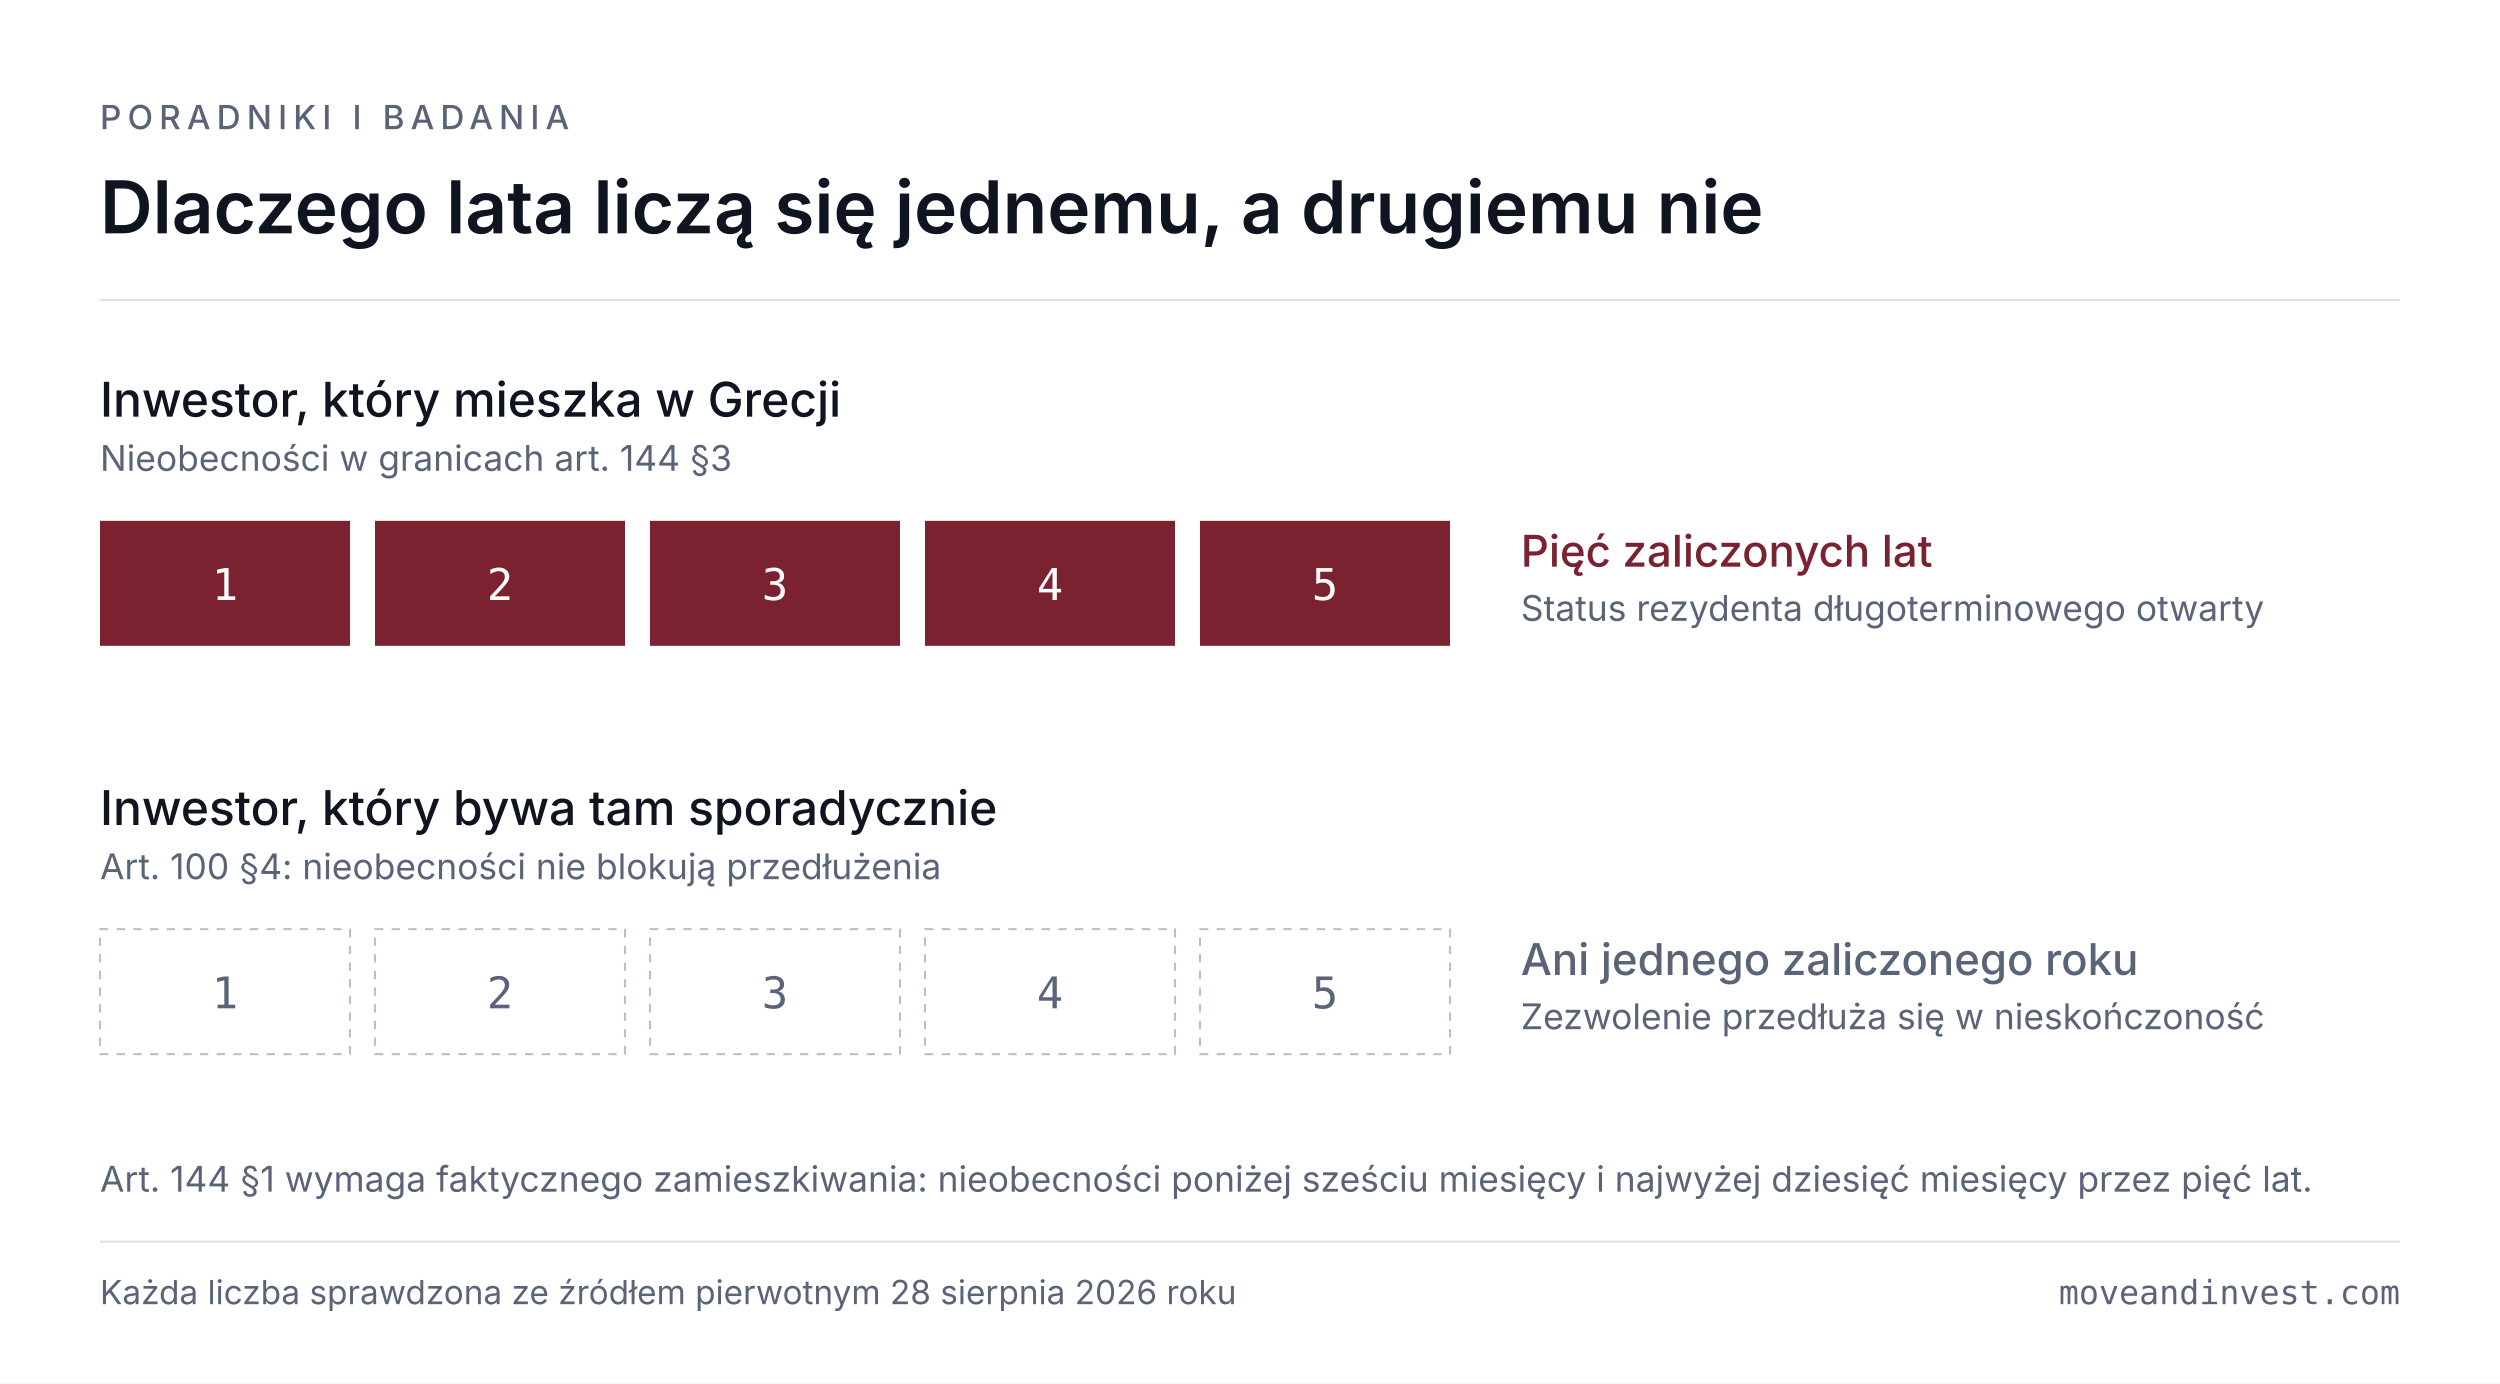
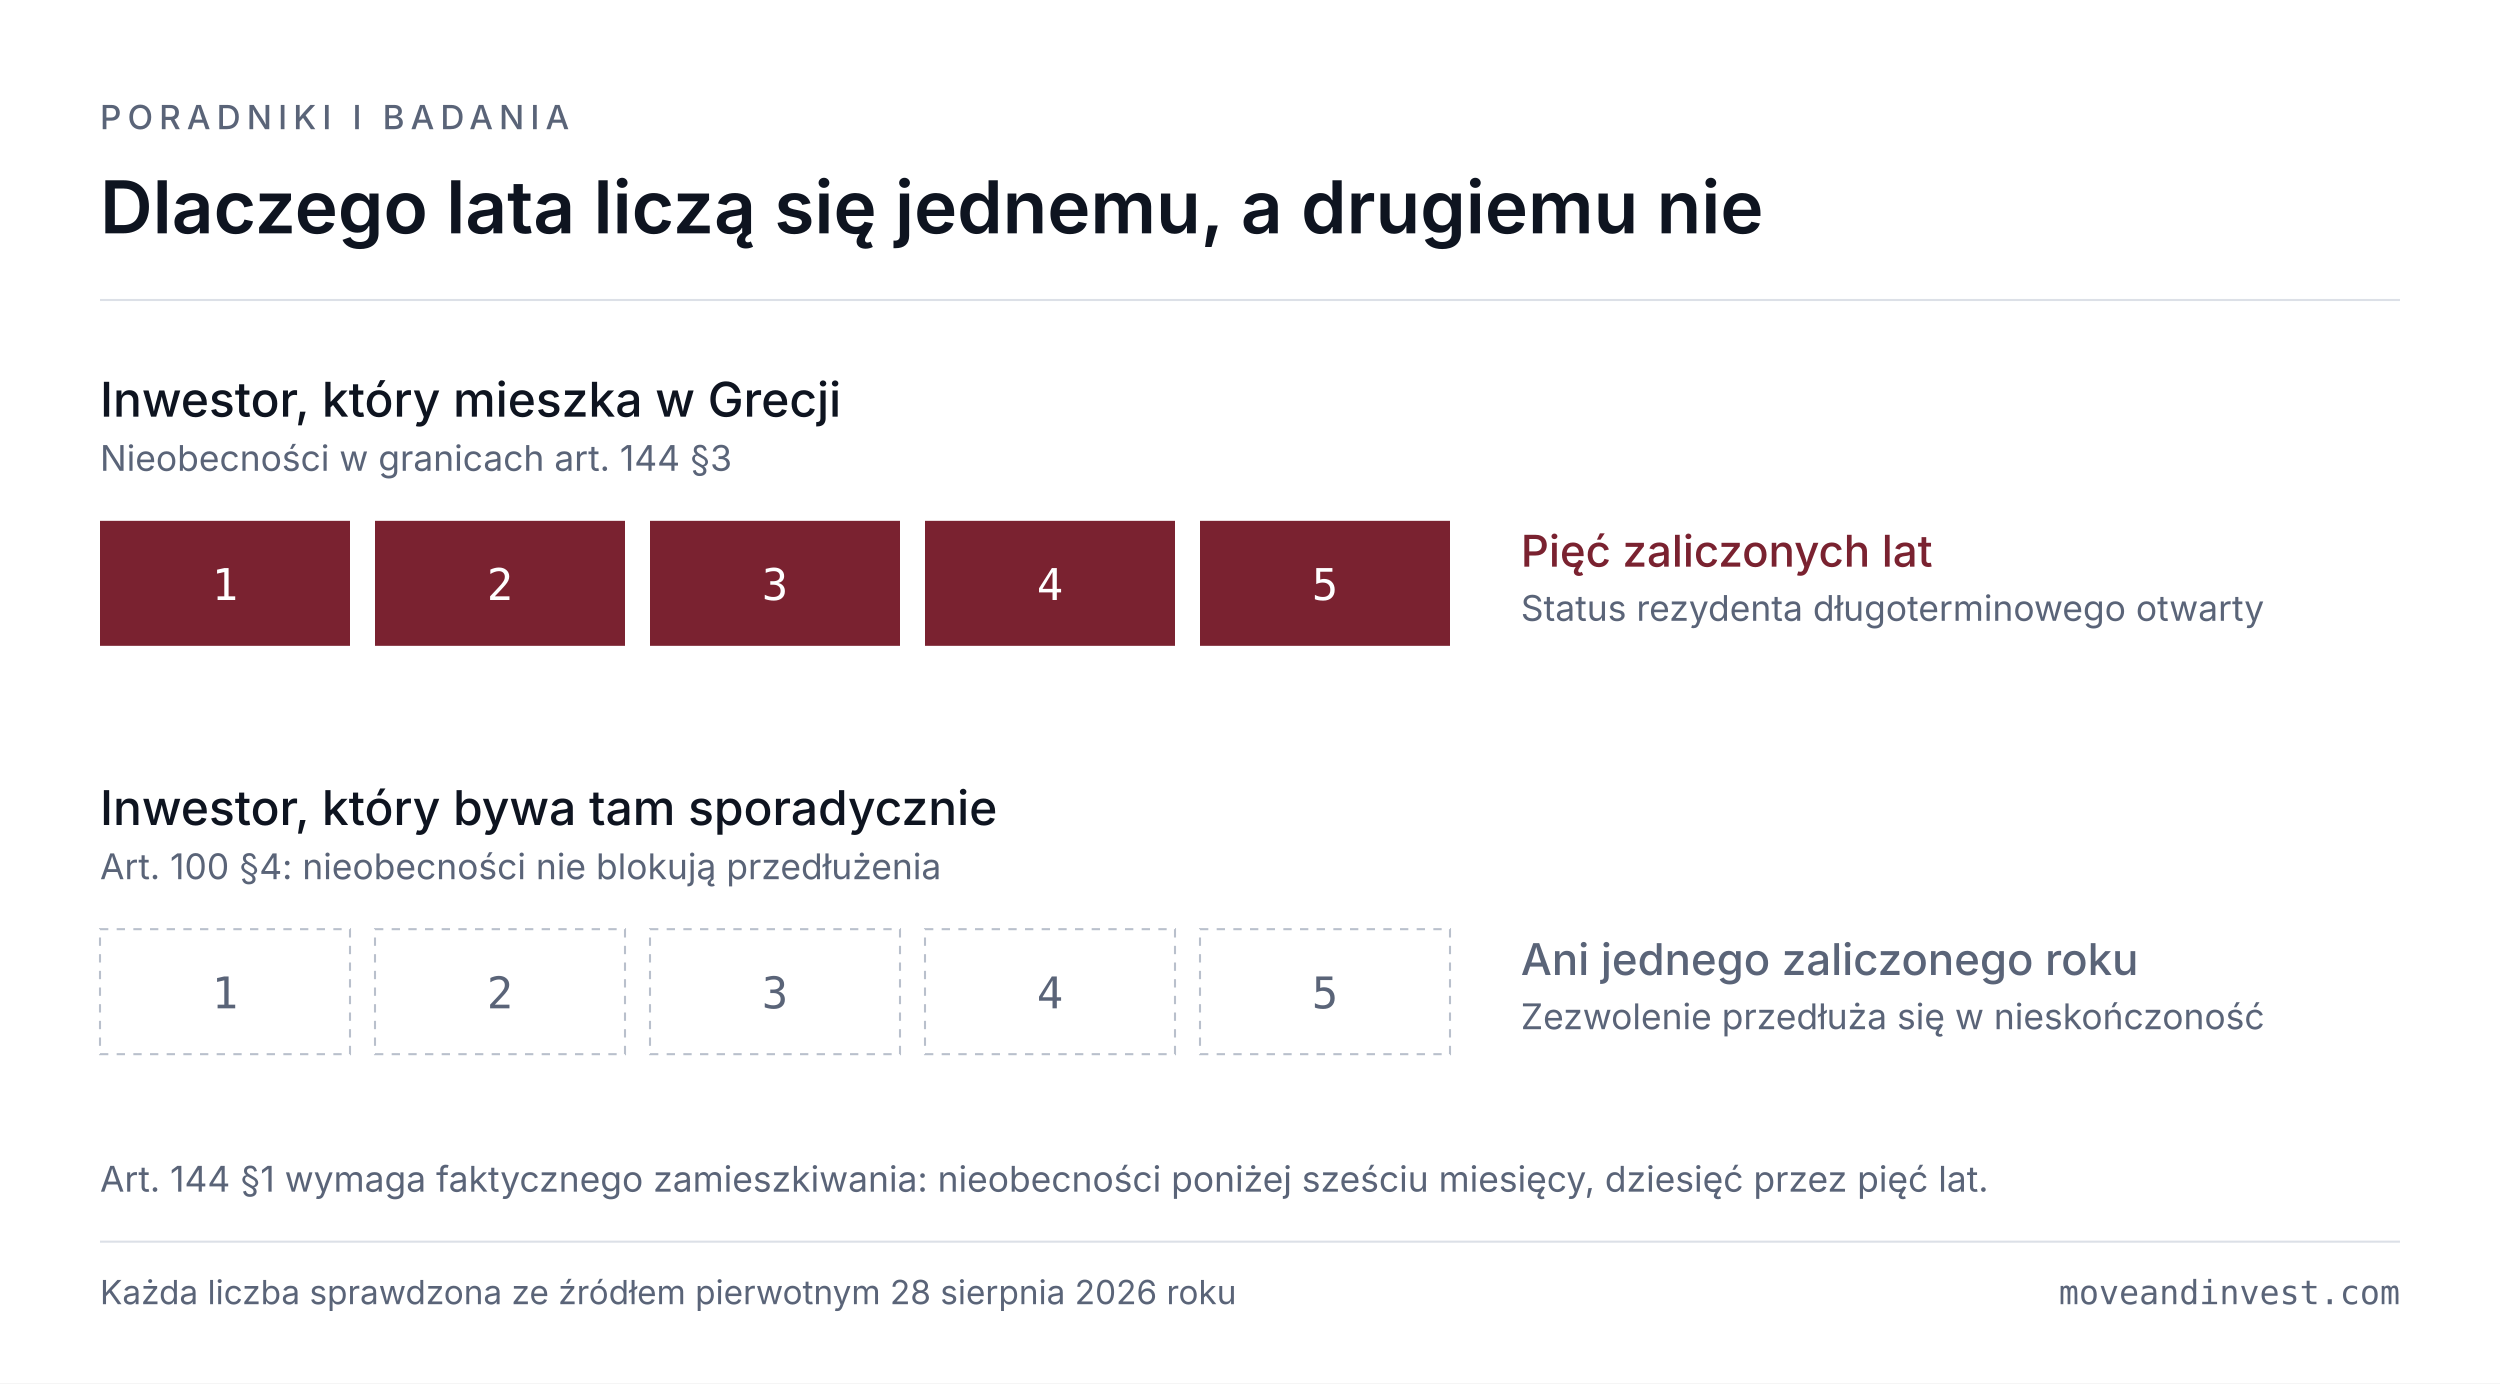
<svg xmlns="http://www.w3.org/2000/svg" viewBox="0 0 1200 664" width="1200" height="664" role="img" aria-label="Dlaczego lata liczą się jednemu, a drugiemu nie">
  <rect width="1200" height="664" fill="#ffffff" />
  <text x="48" y="62" font-family="Inter, system-ui, sans-serif" font-size="16" font-weight="500" fill="#5a6478" text-anchor="start" letter-spacing="2.93">PORADNIKI I BADANIA</text>
  <text x="48" y="112" font-family="Inter, system-ui, sans-serif" font-size="35" font-weight="600" fill="#0e1420" text-anchor="start">Dlaczego lata liczą się jednemu, a drugiemu nie</text>
  <line x1="48" y1="144" x2="1152" y2="144" stroke="#dce0e7" stroke-width="1" />
  <text x="48" y="200" font-family="Inter, system-ui, sans-serif" font-size="23" font-weight="500" fill="#0e1420" text-anchor="start">Inwestor, który mieszka w Grecji</text>
  <text x="48" y="226" font-family="Inter, system-ui, sans-serif" font-size="17" font-weight="400" fill="#5a6478" text-anchor="start">Nieobecności w granicach art. 144 §3</text>
  <rect x="48" y="250" width="120" height="60" fill="#7a2230" />
  <text x="108" y="288" font-family="'JetBrains Mono', ui-monospace, monospace" font-size="21" font-weight="400" fill="#ffffff" text-anchor="middle">1</text>
  <rect x="180" y="250" width="120" height="60" fill="#7a2230" />
  <text x="240" y="288" font-family="'JetBrains Mono', ui-monospace, monospace" font-size="21" font-weight="400" fill="#ffffff" text-anchor="middle">2</text>
  <rect x="312" y="250" width="120" height="60" fill="#7a2230" />
  <text x="372" y="288" font-family="'JetBrains Mono', ui-monospace, monospace" font-size="21" font-weight="400" fill="#ffffff" text-anchor="middle">3</text>
  <rect x="444" y="250" width="120" height="60" fill="#7a2230" />
  <text x="504" y="288" font-family="'JetBrains Mono', ui-monospace, monospace" font-size="21" font-weight="400" fill="#ffffff" text-anchor="middle">4</text>
  <rect x="576" y="250" width="120" height="60" fill="#7a2230" />
  <text x="636" y="288" font-family="'JetBrains Mono', ui-monospace, monospace" font-size="21" font-weight="400" fill="#ffffff" text-anchor="middle">5</text>
  <text x="730" y="272" font-family="Inter, system-ui, sans-serif" font-size="21" font-weight="500" fill="#7a2230" text-anchor="start">Pięć zaliczonych lat</text>
  <text x="730" y="298" font-family="Inter, system-ui, sans-serif" font-size="17" font-weight="400" fill="#5a6478" text-anchor="start">Status rezydenta długoterminowego otwarty</text>
  <text x="48" y="396" font-family="Inter, system-ui, sans-serif" font-size="23" font-weight="500" fill="#0e1420" text-anchor="start">Inwestor, który bywa tam sporadycznie</text>
  <text x="48" y="422" font-family="Inter, system-ui, sans-serif" font-size="17" font-weight="400" fill="#5a6478" text-anchor="start">Art. 100 §4: nieobecności nie blokują przedłużenia</text>
  <rect x="48" y="446" width="120" height="60" fill="#ffffff" stroke="#b9c0cc" stroke-width="1" stroke-dasharray="4 4" />
  <text x="108" y="484" font-family="'JetBrains Mono', ui-monospace, monospace" font-size="21" font-weight="400" fill="#5a6478" text-anchor="middle">1</text>
  <rect x="180" y="446" width="120" height="60" fill="#ffffff" stroke="#b9c0cc" stroke-width="1" stroke-dasharray="4 4" />
  <text x="240" y="484" font-family="'JetBrains Mono', ui-monospace, monospace" font-size="21" font-weight="400" fill="#5a6478" text-anchor="middle">2</text>
  <rect x="312" y="446" width="120" height="60" fill="#ffffff" stroke="#b9c0cc" stroke-width="1" stroke-dasharray="4 4" />
  <text x="372" y="484" font-family="'JetBrains Mono', ui-monospace, monospace" font-size="21" font-weight="400" fill="#5a6478" text-anchor="middle">3</text>
  <rect x="444" y="446" width="120" height="60" fill="#ffffff" stroke="#b9c0cc" stroke-width="1" stroke-dasharray="4 4" />
  <text x="504" y="484" font-family="'JetBrains Mono', ui-monospace, monospace" font-size="21" font-weight="400" fill="#5a6478" text-anchor="middle">4</text>
  <rect x="576" y="446" width="120" height="60" fill="#ffffff" stroke="#b9c0cc" stroke-width="1" stroke-dasharray="4 4" />
  <text x="636" y="484" font-family="'JetBrains Mono', ui-monospace, monospace" font-size="21" font-weight="400" fill="#5a6478" text-anchor="middle">5</text>
  <text x="730" y="468" font-family="Inter, system-ui, sans-serif" font-size="21" font-weight="500" fill="#5a6478" text-anchor="start">Ani jednego zaliczonego roku</text>
  <text x="730" y="494" font-family="Inter, system-ui, sans-serif" font-size="17" font-weight="400" fill="#5a6478" text-anchor="start">Zezwolenie przedłuża się w nieskończoność</text>
-   <text x="48" y="572" font-family="Inter, system-ui, sans-serif" font-size="17" font-weight="400" fill="#5a6478" text-anchor="start">Art. 144 §1 wymaga faktycznego zamieszkiwania: nieobecności poniżej sześciu miesięcy i najwyżej dziesięć miesięcy przez pięć lat.</text>
+   <text x="48" y="572" font-family="Inter, system-ui, sans-serif" font-size="17" font-weight="400" fill="#5a6478" text-anchor="start">Art. 144 §1 wymaga faktycznego zamieszkiwania: nieobecności poniżej sześciu miesięcy, dziesięć przez pięć lat.</text>
  <line x1="48" y1="596" x2="1152" y2="596" stroke="#dce0e7" stroke-width="1" />
  <text x="48" y="626" font-family="Inter, system-ui, sans-serif" font-size="16" font-weight="400" fill="#5a6478" text-anchor="start">Każda liczba sprawdzona ze źródłem pierwotnym 28 sierpnia 2026 roku</text>
  <text x="1152" y="626" font-family="'JetBrains Mono', ui-monospace, monospace" font-size="16" font-weight="400" fill="#5a6478" text-anchor="end">moveandinvest.com</text>
</svg>
